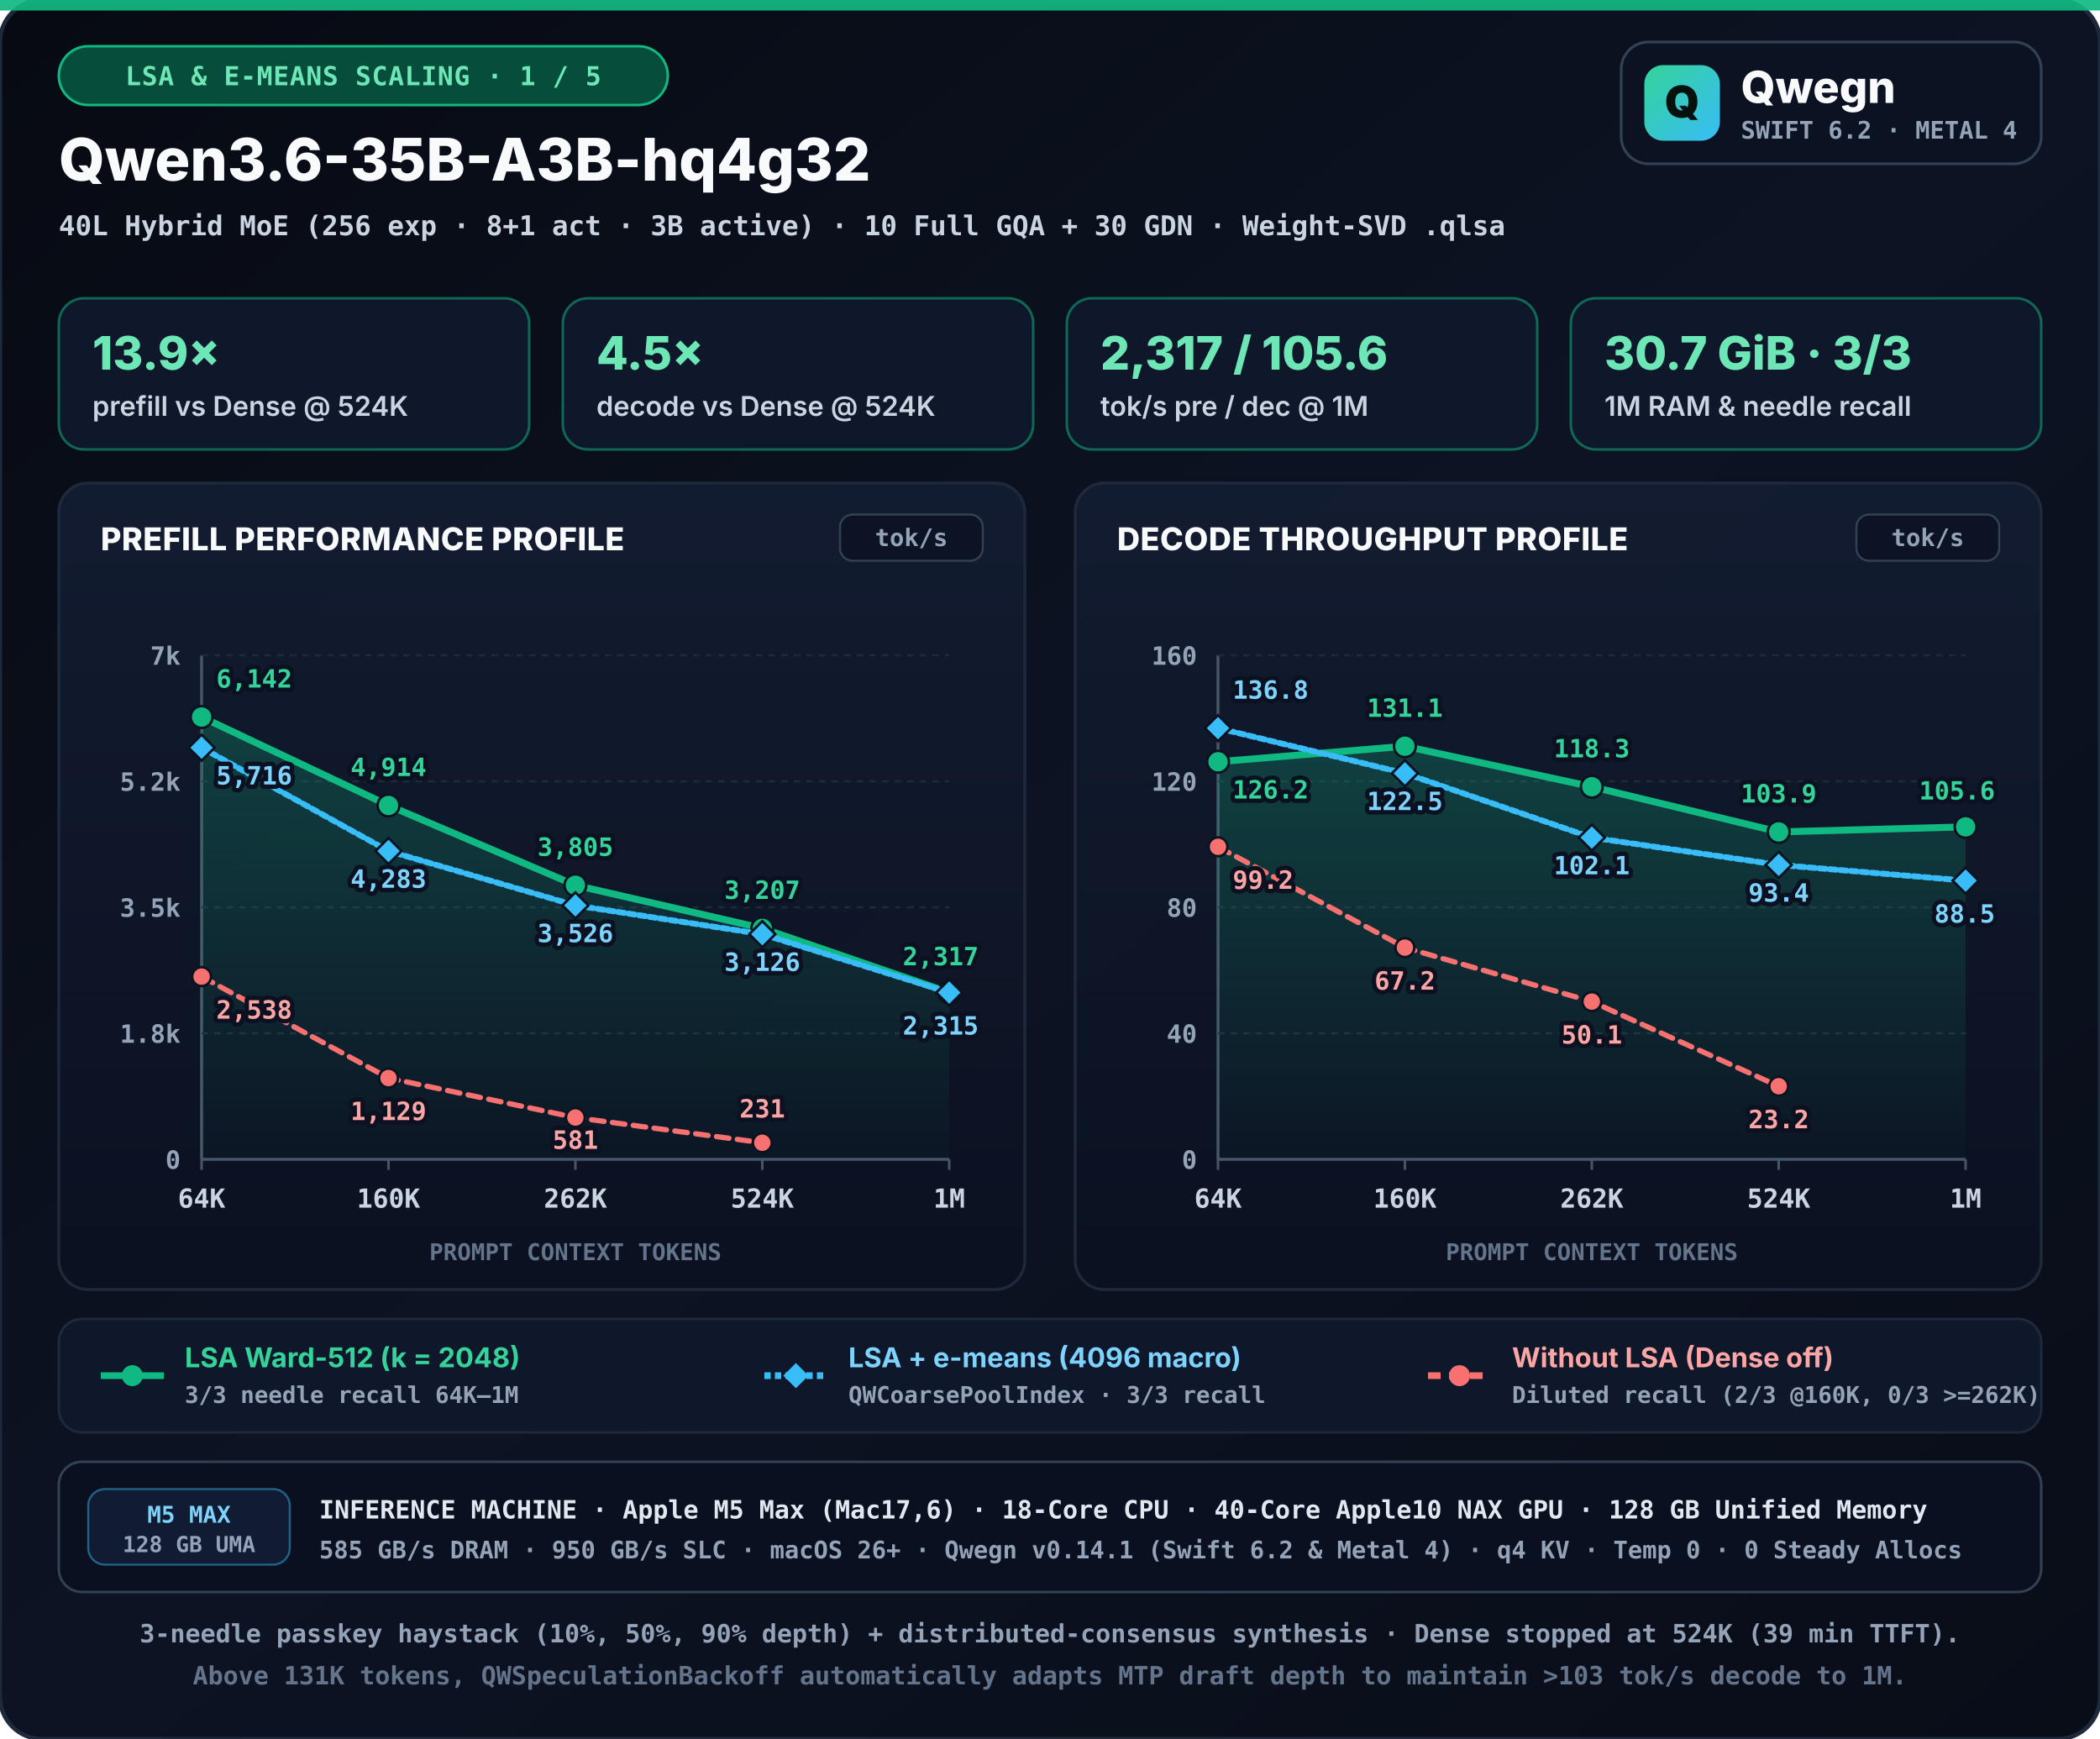
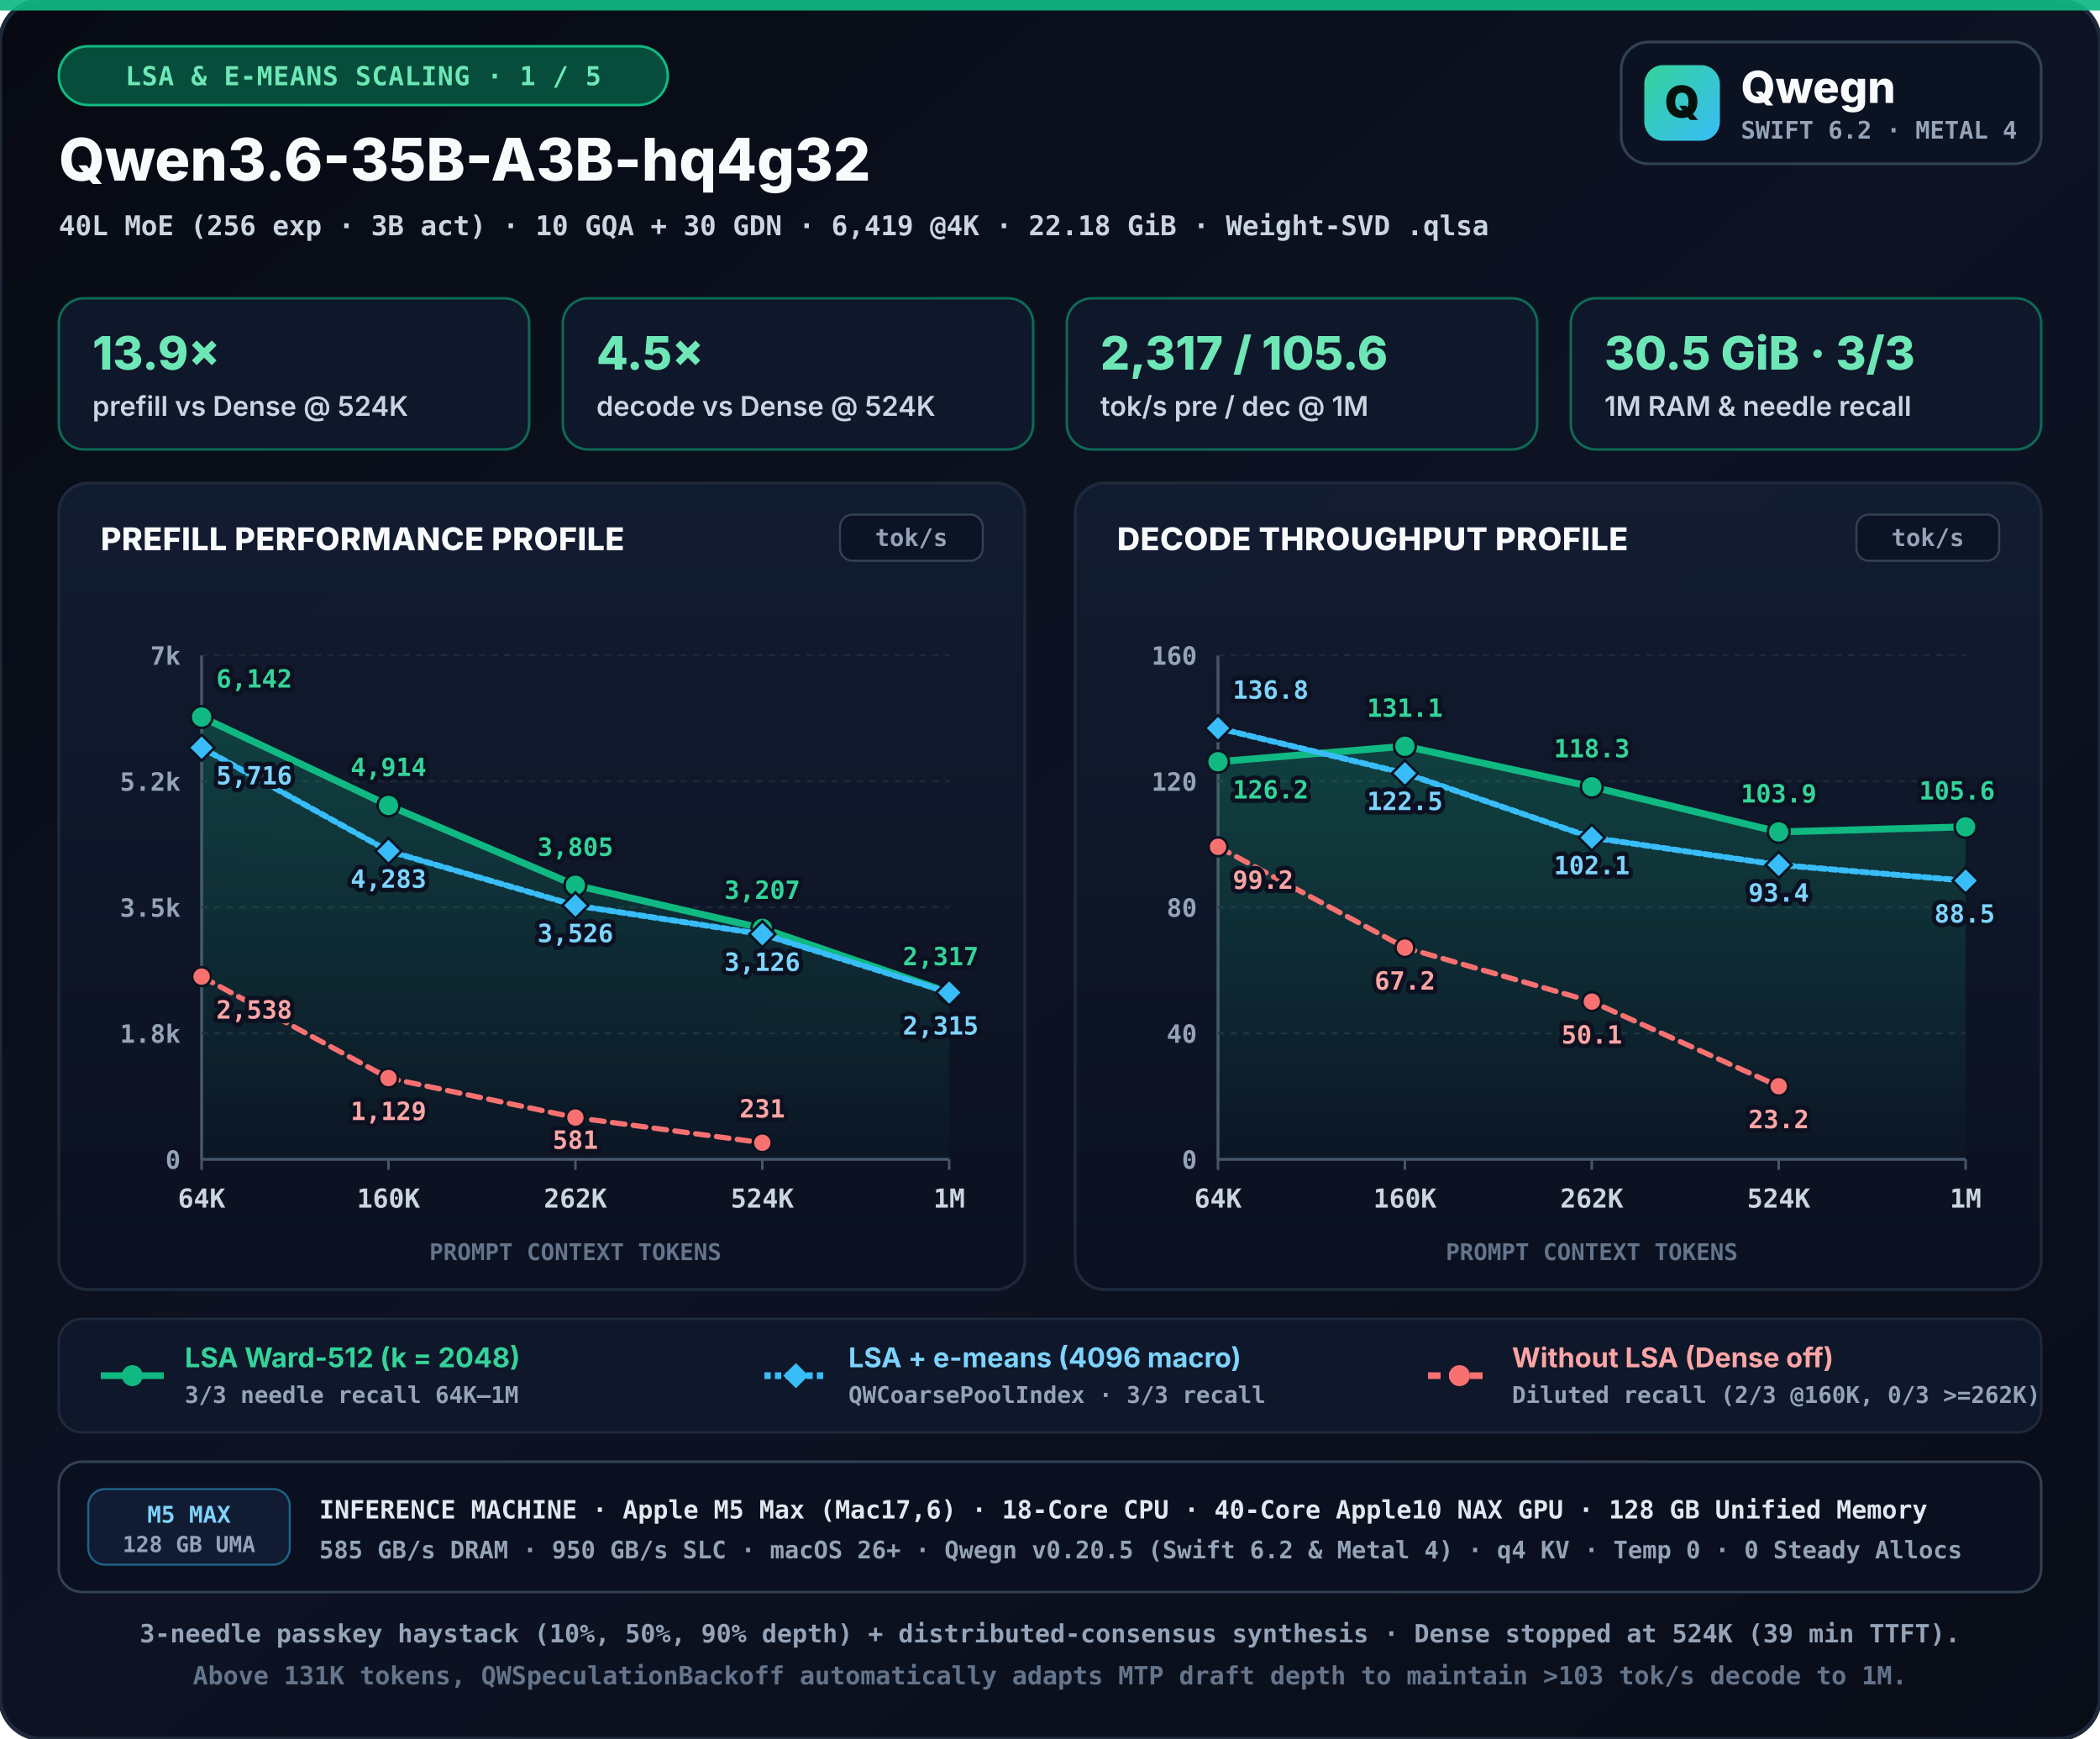
<svg xmlns="http://www.w3.org/2000/svg" viewBox="0 0 1000 828" width="1000" height="828">
  <defs>
    <linearGradient id="bg" x1="0" y1="0" x2="1" y2="1">
      <stop offset="0" stop-color="#070a12" />
      <stop offset="0.5" stop-color="#0d1323" />
      <stop offset="1" stop-color="#090d18" />
    </linearGradient>
    <linearGradient id="card" x1="0" y1="0" x2="0" y2="1">
      <stop offset="0" stop-color="#131c31" stop-opacity="0.96" />
      <stop offset="1" stop-color="#0b1120" stop-opacity="0.98" />
    </linearGradient>
    <linearGradient id="aEm" x1="0" y1="0" x2="0" y2="1">
      <stop offset="0" stop-color="#10b981" stop-opacity="0.25" />
      <stop offset="1" stop-color="#10b981" stop-opacity="0.02" />
    </linearGradient>
    <linearGradient id="aCy" x1="0" y1="0" x2="0" y2="1">
      <stop offset="0" stop-color="#38bdf8" stop-opacity="0.25" />
      <stop offset="1" stop-color="#38bdf8" stop-opacity="0.02" />
    </linearGradient>
    <linearGradient id="aPu" x1="0" y1="0" x2="0" y2="1">
      <stop offset="0" stop-color="#a855f7" stop-opacity="0.25" />
      <stop offset="1" stop-color="#a855f7" stop-opacity="0.02" />
    </linearGradient>
    <linearGradient id="aRo" x1="0" y1="0" x2="0" y2="1">
      <stop offset="0" stop-color="#f43f5e" stop-opacity="0.24" />
      <stop offset="1" stop-color="#f43f5e" stop-opacity="0.02" />
    </linearGradient>
    <linearGradient id="mark" x1="0" y1="0" x2="1" y2="1">
      <stop offset="0" stop-color="#34d399" />
      <stop offset="1" stop-color="#38bdf8" />
    </linearGradient>
  </defs>
  <style>
    svg { text-rendering: geometricPrecision; -webkit-font-smoothing: antialiased; }
    .sans { font-family: -apple-system, BlinkMacSystemFont, "SF Pro Display", "Inter", "Segoe UI", system-ui, sans-serif; }
    .mono { font-family: "SF Mono", "JetBrains Mono", Menlo, Consolas, monospace; font-weight: 600; }
  </style>
  <rect width="1000" height="828" rx="20" fill="url(#bg)" stroke="#1e293b" stroke-width="2" />
  <rect x="0" y="0" width="1000" height="5" fill="#10b981" opacity="0.92" />
  <g transform="translate(28, 22)">
    <rect x="0" y="0" width="290" height="28" rx="14" fill="#064e3b" stroke="#10b981" stroke-width="1.2" />
    <text x="145.0" y="18.6" text-anchor="middle" class="mono" font-size="12.5" font-weight="700" fill="#6ee7b7" letter-spacing="0.3">LSA &amp; E-MEANS SCALING · 1 / 5</text>
    <text x="0" y="64" class="sans" font-size="28" font-weight="800" fill="#f8fafc">Qwen3.6-35B-A3B-hq4g32</text>
-     <text x="0" y="90" class="mono" font-size="13" fill="#cbd5e1">40L Hybrid MoE (256 exp · 8+1 act · 3B active) · 10 Full GQA + 30 GDN · Weight-SVD .qlsa</text>
+     <text x="0" y="90" class="mono" font-size="13" fill="#cbd5e1">40L MoE (256 exp · 3B act) · 10 GQA + 30 GDN · 6,419 @4K · 22.18 GiB · Weight-SVD .qlsa</text>
  </g>
  <g transform="translate(772, 20)">
    <rect width="200" height="58" rx="13" fill="#0b1222" stroke="#334155" stroke-width="1.3" />
    <rect x="11" y="11" width="36" height="36" rx="9" fill="url(#mark)" />
    <text x="29" y="36" text-anchor="middle" class="sans" font-size="21" font-weight="900" fill="#04110c">Q</text>
    <text x="57" y="29" class="sans" font-size="21" font-weight="800" fill="#f8fafc">Qwegn</text>
    <text x="57" y="46" class="mono" font-size="11.5" font-weight="700" fill="#94a3b8">SWIFT 6.2 · METAL 4</text>
  </g>
  <g transform="translate(28, 142)">
    <rect width="224" height="72" rx="12" fill="#0f172a" stroke="#10b981" stroke-opacity="0.52" stroke-width="1.2" />
    <text x="16" y="34" class="sans" font-size="22" font-weight="800" fill="#6ee7b7">13.9×</text>
    <text x="16" y="56" class="sans" font-size="13" font-weight="600" fill="#cbd5e1">prefill vs Dense @ 524K</text>
  </g>
  <g transform="translate(268, 142)">
    <rect width="224" height="72" rx="12" fill="#0f172a" stroke="#10b981" stroke-opacity="0.52" stroke-width="1.2" />
    <text x="16" y="34" class="sans" font-size="22" font-weight="800" fill="#6ee7b7">4.5×</text>
    <text x="16" y="56" class="sans" font-size="13" font-weight="600" fill="#cbd5e1">decode vs Dense @ 524K</text>
  </g>
  <g transform="translate(508, 142)">
    <rect width="224" height="72" rx="12" fill="#0f172a" stroke="#10b981" stroke-opacity="0.52" stroke-width="1.2" />
    <text x="16" y="34" class="sans" font-size="22" font-weight="800" fill="#6ee7b7">2,317 / 105.6</text>
    <text x="16" y="56" class="sans" font-size="13" font-weight="600" fill="#cbd5e1">tok/s pre / dec @ 1M</text>
  </g>
  <g transform="translate(748, 142)">
    <rect width="224" height="72" rx="12" fill="#0f172a" stroke="#10b981" stroke-opacity="0.52" stroke-width="1.2" />
-     <text x="16" y="34" class="sans" font-size="22" font-weight="800" fill="#6ee7b7">30.7 GiB · 3/3</text>
+     <text x="16" y="34" class="sans" font-size="22" font-weight="800" fill="#6ee7b7">30.5 GiB · 3/3</text>
    <text x="16" y="56" class="sans" font-size="13" font-weight="600" fill="#cbd5e1">1M RAM &amp; needle recall</text>
  </g>
  <g transform="translate(28, 230)">
    <rect width="460" height="384" rx="14" fill="url(#card)" stroke="#1e293b" stroke-width="1.4" />
    <text x="20" y="32" class="sans" font-size="15" font-weight="800" fill="#f8fafc" letter-spacing="0.2">PREFILL PERFORMANCE PROFILE</text>
    <rect x="372" y="15" width="68" height="22" rx="6" fill="#0b1324" stroke="#334155" stroke-width="1" />
    <text x="406" y="30" text-anchor="middle" class="mono" font-size="11.5" fill="#94a3b8">tok/s</text>
    <line x1="68.0" y1="322.0" x2="424.0" y2="322.0" stroke="#475569" stroke-width="1.4" />
    <line x1="68.0" y1="82.0" x2="68.0" y2="322.0" stroke="#475569" stroke-width="1.4" />
    <text x="58.0" y="326.5" text-anchor="end" class="mono" font-size="12" fill="#94a3b8">0</text>
    <line x1="68.0" y1="262.0" x2="424.0" y2="262.0" stroke="#1e293b" stroke-width="1" stroke-dasharray="3 3" />
    <text x="58.0" y="266.5" text-anchor="end" class="mono" font-size="12" fill="#94a3b8">1.8k</text>
    <line x1="68.0" y1="202.0" x2="424.0" y2="202.0" stroke="#1e293b" stroke-width="1" stroke-dasharray="3 3" />
    <text x="58.0" y="206.5" text-anchor="end" class="mono" font-size="12" fill="#94a3b8">3.5k</text>
    <line x1="68.0" y1="142.0" x2="424.0" y2="142.0" stroke="#1e293b" stroke-width="1" stroke-dasharray="3 3" />
    <text x="58.0" y="146.5" text-anchor="end" class="mono" font-size="12" fill="#94a3b8">5.2k</text>
    <line x1="68.0" y1="82.0" x2="424.0" y2="82.0" stroke="#1e293b" stroke-width="1" stroke-dasharray="3 3" />
    <text x="58.0" y="86.5" text-anchor="end" class="mono" font-size="12" fill="#94a3b8">7k</text>
    <line x1="68.0" y1="322.0" x2="68.0" y2="327.0" stroke="#475569" stroke-width="1.2" />
    <text x="68.0" y="345.0" text-anchor="middle" class="mono" font-size="12.5" fill="#cbd5e1">64K</text>
    <line x1="157.0" y1="322.0" x2="157.0" y2="327.0" stroke="#475569" stroke-width="1.2" />
    <text x="157.0" y="345.0" text-anchor="middle" class="mono" font-size="12.5" fill="#cbd5e1">160K</text>
    <line x1="246.0" y1="322.0" x2="246.0" y2="327.0" stroke="#475569" stroke-width="1.2" />
    <text x="246.0" y="345.0" text-anchor="middle" class="mono" font-size="12.5" fill="#cbd5e1">262K</text>
    <line x1="335.0" y1="322.0" x2="335.0" y2="327.0" stroke="#475569" stroke-width="1.2" />
    <text x="335.0" y="345.0" text-anchor="middle" class="mono" font-size="12.5" fill="#cbd5e1">524K</text>
    <line x1="424.0" y1="322.0" x2="424.0" y2="327.0" stroke="#475569" stroke-width="1.2" />
    <text x="424.0" y="345.0" text-anchor="middle" class="mono" font-size="12.5" fill="#cbd5e1">1M</text>
    <text x="246.0" y="370.0" text-anchor="middle" class="mono" font-size="11" fill="#64748b">PROMPT CONTEXT TOKENS</text>
    <polygon points="68.0,111.4 157.0,153.5 246.0,191.5 335.0,212.0 424.0,242.6 424.0,322.0 68.0,322.0" fill="url(#aEm)" />
    <polyline points="68.0,235.0 157.0,283.3 246.0,302.1 335.0,314.1" fill="none" stroke="#f87171" stroke-width="2.5" stroke-linejoin="round" stroke-linecap="round" stroke-dasharray="6 4" />
    <circle cx="68.0" cy="235.0" r="4.5" fill="#f87171" stroke="#0b1220" stroke-width="1.2" />
    <circle cx="157.0" cy="283.3" r="4.5" fill="#f87171" stroke="#0b1220" stroke-width="1.2" />
    <circle cx="246.0" cy="302.1" r="4.5" fill="#f87171" stroke="#0b1220" stroke-width="1.2" />
    <circle cx="335.0" cy="314.1" r="4.5" fill="#f87171" stroke="#0b1220" stroke-width="1.2" />
    <polyline points="68.0,111.4 157.0,153.5 246.0,191.5 335.0,212.0 424.0,242.6" fill="none" stroke="#10b981" stroke-width="3.3" stroke-linejoin="round" stroke-linecap="round" />
    <circle cx="68.0" cy="111.4" r="5.2" fill="#10b981" stroke="#0b1220" stroke-width="1.2" />
    <circle cx="157.0" cy="153.5" r="5.2" fill="#10b981" stroke="#0b1220" stroke-width="1.2" />
    <circle cx="246.0" cy="191.5" r="5.2" fill="#10b981" stroke="#0b1220" stroke-width="1.2" />
    <circle cx="335.0" cy="212.0" r="5.2" fill="#10b981" stroke="#0b1220" stroke-width="1.2" />
    <circle cx="424.0" cy="242.6" r="5.2" fill="#10b981" stroke="#0b1220" stroke-width="1.2" />
    <polyline points="68.0,126.0 157.0,175.2 246.0,201.1 335.0,214.8 424.0,242.6" fill="none" stroke="#38bdf8" stroke-width="2.8" stroke-linejoin="round" stroke-linecap="round" stroke-dasharray="3 2" />
    <polygon points="68.0,119.8 74.2,126.0 68.0,132.2 61.8,126.0" fill="#38bdf8" stroke="#0b1220" stroke-width="1.2" />
    <polygon points="157.0,169.0 163.2,175.2 157.0,181.4 150.8,175.2" fill="#38bdf8" stroke="#0b1220" stroke-width="1.2" />
    <polygon points="246.0,194.9 252.2,201.1 246.0,207.3 239.8,201.1" fill="#38bdf8" stroke="#0b1220" stroke-width="1.2" />
    <polygon points="335.0,208.6 341.2,214.8 335.0,221.0 328.8,214.8" fill="#38bdf8" stroke="#0b1220" stroke-width="1.2" />
    <polygon points="424.0,236.4 430.2,242.6 424.0,248.8 417.8,242.6" fill="#38bdf8" stroke="#0b1220" stroke-width="1.2" />
    <text x="75.0" y="255.0" text-anchor="start" class="mono" font-size="12" font-weight="700" fill="none" stroke="#0b1120" stroke-width="4.2" stroke-linejoin="round">2,538</text>
    <text x="75.0" y="255.0" text-anchor="start" class="mono" font-size="12" font-weight="700" fill="#fca5a5">2,538</text>
    <text x="75.0" y="97.4" text-anchor="start" class="mono" font-size="12" font-weight="800" fill="none" stroke="#0b1120" stroke-width="4.2" stroke-linejoin="round">6,142</text>
    <text x="75.0" y="97.4" text-anchor="start" class="mono" font-size="12" font-weight="800" fill="#34d399">6,142</text>
    <text x="75.0" y="143.5" text-anchor="start" class="mono" font-size="12" font-weight="800" fill="none" stroke="#0b1120" stroke-width="4.2" stroke-linejoin="round">5,716</text>
    <text x="75.0" y="143.5" text-anchor="start" class="mono" font-size="12" font-weight="800" fill="#7dd3fc">5,716</text>
    <text x="157.0" y="303.3" text-anchor="middle" class="mono" font-size="12" font-weight="700" fill="none" stroke="#0b1120" stroke-width="4.2" stroke-linejoin="round">1,129</text>
    <text x="157.0" y="303.3" text-anchor="middle" class="mono" font-size="12" font-weight="700" fill="#fca5a5">1,129</text>
    <text x="157.0" y="139.5" text-anchor="middle" class="mono" font-size="12" font-weight="800" fill="none" stroke="#0b1120" stroke-width="4.2" stroke-linejoin="round">4,914</text>
    <text x="157.0" y="139.5" text-anchor="middle" class="mono" font-size="12" font-weight="800" fill="#34d399">4,914</text>
    <text x="157.0" y="192.7" text-anchor="middle" class="mono" font-size="12" font-weight="800" fill="none" stroke="#0b1120" stroke-width="4.2" stroke-linejoin="round">4,283</text>
    <text x="157.0" y="192.7" text-anchor="middle" class="mono" font-size="12" font-weight="800" fill="#7dd3fc">4,283</text>
    <text x="246.0" y="317.0" text-anchor="middle" class="mono" font-size="12" font-weight="700" fill="none" stroke="#0b1120" stroke-width="4.2" stroke-linejoin="round">581</text>
    <text x="246.0" y="317.0" text-anchor="middle" class="mono" font-size="12" font-weight="700" fill="#fca5a5">581</text>
    <text x="246.0" y="177.5" text-anchor="middle" class="mono" font-size="12" font-weight="800" fill="none" stroke="#0b1120" stroke-width="4.2" stroke-linejoin="round">3,805</text>
    <text x="246.0" y="177.5" text-anchor="middle" class="mono" font-size="12" font-weight="800" fill="#34d399">3,805</text>
    <text x="246.0" y="218.6" text-anchor="middle" class="mono" font-size="12" font-weight="800" fill="none" stroke="#0b1120" stroke-width="4.2" stroke-linejoin="round">3,526</text>
    <text x="246.0" y="218.6" text-anchor="middle" class="mono" font-size="12" font-weight="800" fill="#7dd3fc">3,526</text>
    <text x="335.0" y="302.1" text-anchor="middle" class="mono" font-size="12" font-weight="700" fill="none" stroke="#0b1120" stroke-width="4.2" stroke-linejoin="round">231</text>
    <text x="335.0" y="302.1" text-anchor="middle" class="mono" font-size="12" font-weight="700" fill="#fca5a5">231</text>
    <text x="335.0" y="198.0" text-anchor="middle" class="mono" font-size="12" font-weight="800" fill="none" stroke="#0b1120" stroke-width="4.2" stroke-linejoin="round">3,207</text>
    <text x="335.0" y="198.0" text-anchor="middle" class="mono" font-size="12" font-weight="800" fill="#34d399">3,207</text>
    <text x="335.0" y="232.3" text-anchor="middle" class="mono" font-size="12" font-weight="800" fill="none" stroke="#0b1120" stroke-width="4.2" stroke-linejoin="round">3,126</text>
    <text x="335.0" y="232.3" text-anchor="middle" class="mono" font-size="12" font-weight="800" fill="#7dd3fc">3,126</text>
    <text x="438.0" y="229.6" text-anchor="end" class="mono" font-size="12" font-weight="800" fill="none" stroke="#0b1120" stroke-width="4.2" stroke-linejoin="round">2,317</text>
    <text x="438.0" y="229.6" text-anchor="end" class="mono" font-size="12" font-weight="800" fill="#34d399">2,317</text>
    <text x="438.0" y="262.6" text-anchor="end" class="mono" font-size="12" font-weight="800" fill="none" stroke="#0b1120" stroke-width="4.2" stroke-linejoin="round">2,315</text>
    <text x="438.0" y="262.6" text-anchor="end" class="mono" font-size="12" font-weight="800" fill="#7dd3fc">2,315</text>
  </g>
  <g transform="translate(512, 230)">
    <rect width="460" height="384" rx="14" fill="url(#card)" stroke="#1e293b" stroke-width="1.4" />
    <text x="20" y="32" class="sans" font-size="15" font-weight="800" fill="#f8fafc" letter-spacing="0.2">DECODE THROUGHPUT PROFILE</text>
    <rect x="372" y="15" width="68" height="22" rx="6" fill="#0b1324" stroke="#334155" stroke-width="1" />
    <text x="406" y="30" text-anchor="middle" class="mono" font-size="11.5" fill="#94a3b8">tok/s</text>
    <line x1="68.0" y1="322.0" x2="424.0" y2="322.0" stroke="#475569" stroke-width="1.4" />
    <line x1="68.0" y1="82.0" x2="68.0" y2="322.0" stroke="#475569" stroke-width="1.4" />
    <text x="58.0" y="326.5" text-anchor="end" class="mono" font-size="12" fill="#94a3b8">0</text>
    <line x1="68.0" y1="262.0" x2="424.0" y2="262.0" stroke="#1e293b" stroke-width="1" stroke-dasharray="3 3" />
    <text x="58.0" y="266.5" text-anchor="end" class="mono" font-size="12" fill="#94a3b8">40</text>
    <line x1="68.0" y1="202.0" x2="424.0" y2="202.0" stroke="#1e293b" stroke-width="1" stroke-dasharray="3 3" />
    <text x="58.0" y="206.5" text-anchor="end" class="mono" font-size="12" fill="#94a3b8">80</text>
    <line x1="68.0" y1="142.0" x2="424.0" y2="142.0" stroke="#1e293b" stroke-width="1" stroke-dasharray="3 3" />
    <text x="58.0" y="146.5" text-anchor="end" class="mono" font-size="12" fill="#94a3b8">120</text>
    <line x1="68.0" y1="82.0" x2="424.0" y2="82.0" stroke="#1e293b" stroke-width="1" stroke-dasharray="3 3" />
    <text x="58.0" y="86.5" text-anchor="end" class="mono" font-size="12" fill="#94a3b8">160</text>
    <line x1="68.0" y1="322.0" x2="68.0" y2="327.0" stroke="#475569" stroke-width="1.2" />
    <text x="68.0" y="345.0" text-anchor="middle" class="mono" font-size="12.5" fill="#cbd5e1">64K</text>
    <line x1="157.0" y1="322.0" x2="157.0" y2="327.0" stroke="#475569" stroke-width="1.2" />
    <text x="157.0" y="345.0" text-anchor="middle" class="mono" font-size="12.5" fill="#cbd5e1">160K</text>
    <line x1="246.0" y1="322.0" x2="246.0" y2="327.0" stroke="#475569" stroke-width="1.2" />
    <text x="246.0" y="345.0" text-anchor="middle" class="mono" font-size="12.5" fill="#cbd5e1">262K</text>
    <line x1="335.0" y1="322.0" x2="335.0" y2="327.0" stroke="#475569" stroke-width="1.2" />
    <text x="335.0" y="345.0" text-anchor="middle" class="mono" font-size="12.5" fill="#cbd5e1">524K</text>
    <line x1="424.0" y1="322.0" x2="424.0" y2="327.0" stroke="#475569" stroke-width="1.2" />
    <text x="424.0" y="345.0" text-anchor="middle" class="mono" font-size="12.5" fill="#cbd5e1">1M</text>
    <text x="246.0" y="370.0" text-anchor="middle" class="mono" font-size="11" fill="#64748b">PROMPT CONTEXT TOKENS</text>
    <polygon points="68.0,132.7 157.0,125.3 246.0,144.6 335.0,166.1 424.0,163.7 424.0,322.0 68.0,322.0" fill="url(#aEm)" />
    <polyline points="68.0,173.2 157.0,221.2 246.0,246.9 335.0,287.2" fill="none" stroke="#f87171" stroke-width="2.5" stroke-linejoin="round" stroke-linecap="round" stroke-dasharray="6 4" />
    <circle cx="68.0" cy="173.2" r="4.5" fill="#f87171" stroke="#0b1220" stroke-width="1.2" />
    <circle cx="157.0" cy="221.2" r="4.5" fill="#f87171" stroke="#0b1220" stroke-width="1.2" />
    <circle cx="246.0" cy="246.9" r="4.5" fill="#f87171" stroke="#0b1220" stroke-width="1.2" />
    <circle cx="335.0" cy="287.2" r="4.5" fill="#f87171" stroke="#0b1220" stroke-width="1.2" />
    <polyline points="68.0,132.7 157.0,125.3 246.0,144.6 335.0,166.1 424.0,163.7" fill="none" stroke="#10b981" stroke-width="3.3" stroke-linejoin="round" stroke-linecap="round" />
    <circle cx="68.0" cy="132.7" r="5.2" fill="#10b981" stroke="#0b1220" stroke-width="1.2" />
    <circle cx="157.0" cy="125.3" r="5.2" fill="#10b981" stroke="#0b1220" stroke-width="1.2" />
    <circle cx="246.0" cy="144.6" r="5.2" fill="#10b981" stroke="#0b1220" stroke-width="1.2" />
    <circle cx="335.0" cy="166.1" r="5.2" fill="#10b981" stroke="#0b1220" stroke-width="1.2" />
    <circle cx="424.0" cy="163.7" r="5.2" fill="#10b981" stroke="#0b1220" stroke-width="1.2" />
    <polyline points="68.0,116.7 157.0,138.2 246.0,168.8 335.0,181.8 424.0,189.3" fill="none" stroke="#38bdf8" stroke-width="2.8" stroke-linejoin="round" stroke-linecap="round" stroke-dasharray="3 2" />
    <polygon points="68.0,110.5 74.2,116.7 68.0,122.9 61.8,116.7" fill="#38bdf8" stroke="#0b1220" stroke-width="1.2" />
    <polygon points="157.0,132.0 163.2,138.2 157.0,144.4 150.8,138.2" fill="#38bdf8" stroke="#0b1220" stroke-width="1.2" />
    <polygon points="246.0,162.6 252.2,168.8 246.0,175.0 239.8,168.8" fill="#38bdf8" stroke="#0b1220" stroke-width="1.2" />
    <polygon points="335.0,175.6 341.2,181.8 335.0,188.0 328.8,181.8" fill="#38bdf8" stroke="#0b1220" stroke-width="1.2" />
    <polygon points="424.0,183.1 430.2,189.3 424.0,195.5 417.8,189.3" fill="#38bdf8" stroke="#0b1220" stroke-width="1.2" />
    <text x="75.0" y="193.2" text-anchor="start" class="mono" font-size="12" font-weight="700" fill="none" stroke="#0b1120" stroke-width="4.2" stroke-linejoin="round">99.2</text>
    <text x="75.0" y="193.2" text-anchor="start" class="mono" font-size="12" font-weight="700" fill="#fca5a5">99.2</text>
    <text x="75.0" y="150.2" text-anchor="start" class="mono" font-size="12" font-weight="800" fill="none" stroke="#0b1120" stroke-width="4.2" stroke-linejoin="round">126.2</text>
    <text x="75.0" y="150.2" text-anchor="start" class="mono" font-size="12" font-weight="800" fill="#34d399">126.2</text>
    <text x="75.0" y="102.7" text-anchor="start" class="mono" font-size="12" font-weight="800" fill="none" stroke="#0b1120" stroke-width="4.2" stroke-linejoin="round">136.8</text>
    <text x="75.0" y="102.7" text-anchor="start" class="mono" font-size="12" font-weight="800" fill="#7dd3fc">136.8</text>
    <text x="157.0" y="241.2" text-anchor="middle" class="mono" font-size="12" font-weight="700" fill="none" stroke="#0b1120" stroke-width="4.2" stroke-linejoin="round">67.2</text>
    <text x="157.0" y="241.2" text-anchor="middle" class="mono" font-size="12" font-weight="700" fill="#fca5a5">67.2</text>
    <text x="157.0" y="111.3" text-anchor="middle" class="mono" font-size="12" font-weight="800" fill="none" stroke="#0b1120" stroke-width="4.2" stroke-linejoin="round">131.1</text>
    <text x="157.0" y="111.3" text-anchor="middle" class="mono" font-size="12" font-weight="800" fill="#34d399">131.1</text>
    <text x="157.0" y="155.7" text-anchor="middle" class="mono" font-size="12" font-weight="800" fill="none" stroke="#0b1120" stroke-width="4.2" stroke-linejoin="round">122.5</text>
    <text x="157.0" y="155.7" text-anchor="middle" class="mono" font-size="12" font-weight="800" fill="#7dd3fc">122.5</text>
    <text x="246.0" y="266.9" text-anchor="middle" class="mono" font-size="12" font-weight="700" fill="none" stroke="#0b1120" stroke-width="4.2" stroke-linejoin="round">50.1</text>
    <text x="246.0" y="266.9" text-anchor="middle" class="mono" font-size="12" font-weight="700" fill="#fca5a5">50.1</text>
    <text x="246.0" y="130.6" text-anchor="middle" class="mono" font-size="12" font-weight="800" fill="none" stroke="#0b1120" stroke-width="4.2" stroke-linejoin="round">118.3</text>
    <text x="246.0" y="130.6" text-anchor="middle" class="mono" font-size="12" font-weight="800" fill="#34d399">118.3</text>
    <text x="246.0" y="186.3" text-anchor="middle" class="mono" font-size="12" font-weight="800" fill="none" stroke="#0b1120" stroke-width="4.2" stroke-linejoin="round">102.1</text>
    <text x="246.0" y="186.3" text-anchor="middle" class="mono" font-size="12" font-weight="800" fill="#7dd3fc">102.1</text>
    <text x="335.0" y="307.2" text-anchor="middle" class="mono" font-size="12" font-weight="700" fill="none" stroke="#0b1120" stroke-width="4.2" stroke-linejoin="round">23.2</text>
    <text x="335.0" y="307.2" text-anchor="middle" class="mono" font-size="12" font-weight="700" fill="#fca5a5">23.2</text>
    <text x="335.0" y="152.1" text-anchor="middle" class="mono" font-size="12" font-weight="800" fill="none" stroke="#0b1120" stroke-width="4.2" stroke-linejoin="round">103.9</text>
    <text x="335.0" y="152.1" text-anchor="middle" class="mono" font-size="12" font-weight="800" fill="#34d399">103.9</text>
    <text x="335.0" y="199.3" text-anchor="middle" class="mono" font-size="12" font-weight="800" fill="none" stroke="#0b1120" stroke-width="4.2" stroke-linejoin="round">93.4</text>
    <text x="335.0" y="199.3" text-anchor="middle" class="mono" font-size="12" font-weight="800" fill="#7dd3fc">93.4</text>
    <text x="438.0" y="150.7" text-anchor="end" class="mono" font-size="12" font-weight="800" fill="none" stroke="#0b1120" stroke-width="4.2" stroke-linejoin="round">105.6</text>
    <text x="438.0" y="150.7" text-anchor="end" class="mono" font-size="12" font-weight="800" fill="#34d399">105.6</text>
    <text x="438.0" y="209.3" text-anchor="end" class="mono" font-size="12" font-weight="800" fill="none" stroke="#0b1120" stroke-width="4.2" stroke-linejoin="round">88.5</text>
    <text x="438.0" y="209.3" text-anchor="end" class="mono" font-size="12" font-weight="800" fill="#7dd3fc">88.5</text>
  </g>
  <g transform="translate(28, 628)">
    <rect width="944" height="54" rx="11" fill="#0f172a" stroke="#1e293b" stroke-width="1.2" />
    <line x1="20" y1="27" x2="50" y2="27" stroke="#10b981" stroke-width="3.2" />
    <circle cx="35" cy="27" r="5" fill="#10b981" />
    <text x="60" y="23" class="sans" font-size="13" font-weight="700" fill="#34d399">LSA Ward-512 (k = 2048)</text>
    <text x="60" y="40" class="mono" font-size="11" fill="#94a3b8">3/3 needle recall 64K–1M</text>
    <line x1="336" y1="27" x2="366" y2="27" stroke="#38bdf8" stroke-width="3.2" stroke-dasharray="3 2" />
    <polygon points="351,21 357,27 351,33 345,27" fill="#38bdf8" />
    <text x="376" y="23" class="sans" font-size="13" font-weight="700" fill="#7dd3fc">LSA + e-means (4096 macro)</text>
    <text x="376" y="40" class="mono" font-size="11" fill="#94a3b8">QWCoarsePoolIndex · 3/3 recall</text>
    <line x1="652" y1="27" x2="682" y2="27" stroke="#f87171" stroke-width="3.2" stroke-dasharray="6 4" />
    <circle cx="667" cy="27" r="5" fill="#f87171" />
    <text x="692" y="23" class="sans" font-size="13" font-weight="700" fill="#fca5a5">Without LSA (Dense off)</text>
    <text x="692" y="40" class="mono" font-size="11" fill="#94a3b8">Diluted recall (2/3 @160K, 0/3 &gt;=262K)</text>
  </g>
  <g transform="translate(28, 696)">
    <rect width="944" height="62" rx="11" fill="#0a101f" stroke="#334155" stroke-width="1.2" />
    <rect x="14" y="13" width="96" height="36" rx="8" fill="#111c33" stroke="#38bdf8" stroke-opacity="0.45" stroke-width="1" />
    <text x="62" y="29" text-anchor="middle" class="mono" font-size="11" font-weight="800" fill="#7dd3fc">M5 MAX</text>
    <text x="62" y="43" text-anchor="middle" class="mono" font-size="10.5" fill="#94a3b8">128 GB UMA</text>
    <text x="124" y="27" class="mono" font-size="12" font-weight="700" fill="#e2e8f0">INFERENCE MACHINE · Apple M5 Max (Mac17,6) · 18-Core CPU · 40-Core Apple10 NAX GPU · 128 GB Unified Memory</text>
-     <text x="124" y="46" class="mono" font-size="11.5" fill="#94a3b8">585 GB/s DRAM · 950 GB/s SLC · macOS 26+ · Qwegn v0.14.1 (Swift 6.2 &amp; Metal 4) · q4 KV · Temp 0 · 0 Steady Allocs</text>
+     <text x="124" y="46" class="mono" font-size="11.5" fill="#94a3b8">585 GB/s DRAM · 950 GB/s SLC · macOS 26+ · Qwegn v0.20.5 (Swift 6.2 &amp; Metal 4) · q4 KV · Temp 0 · 0 Steady Allocs</text>
  </g>
  <text x="500" y="782" text-anchor="middle" class="mono" font-size="12" fill="#94a3b8">3-needle passkey haystack (10%, 50%, 90% depth) + distributed-consensus synthesis · Dense stopped at 524K (39 min TTFT).</text>
  <text x="500" y="802" text-anchor="middle" class="mono" font-size="12" fill="#64748b">Above 131K tokens, QWSpeculationBackoff automatically adapts MTP draft depth to maintain &gt;103 tok/s decode to 1M.</text>
</svg>
